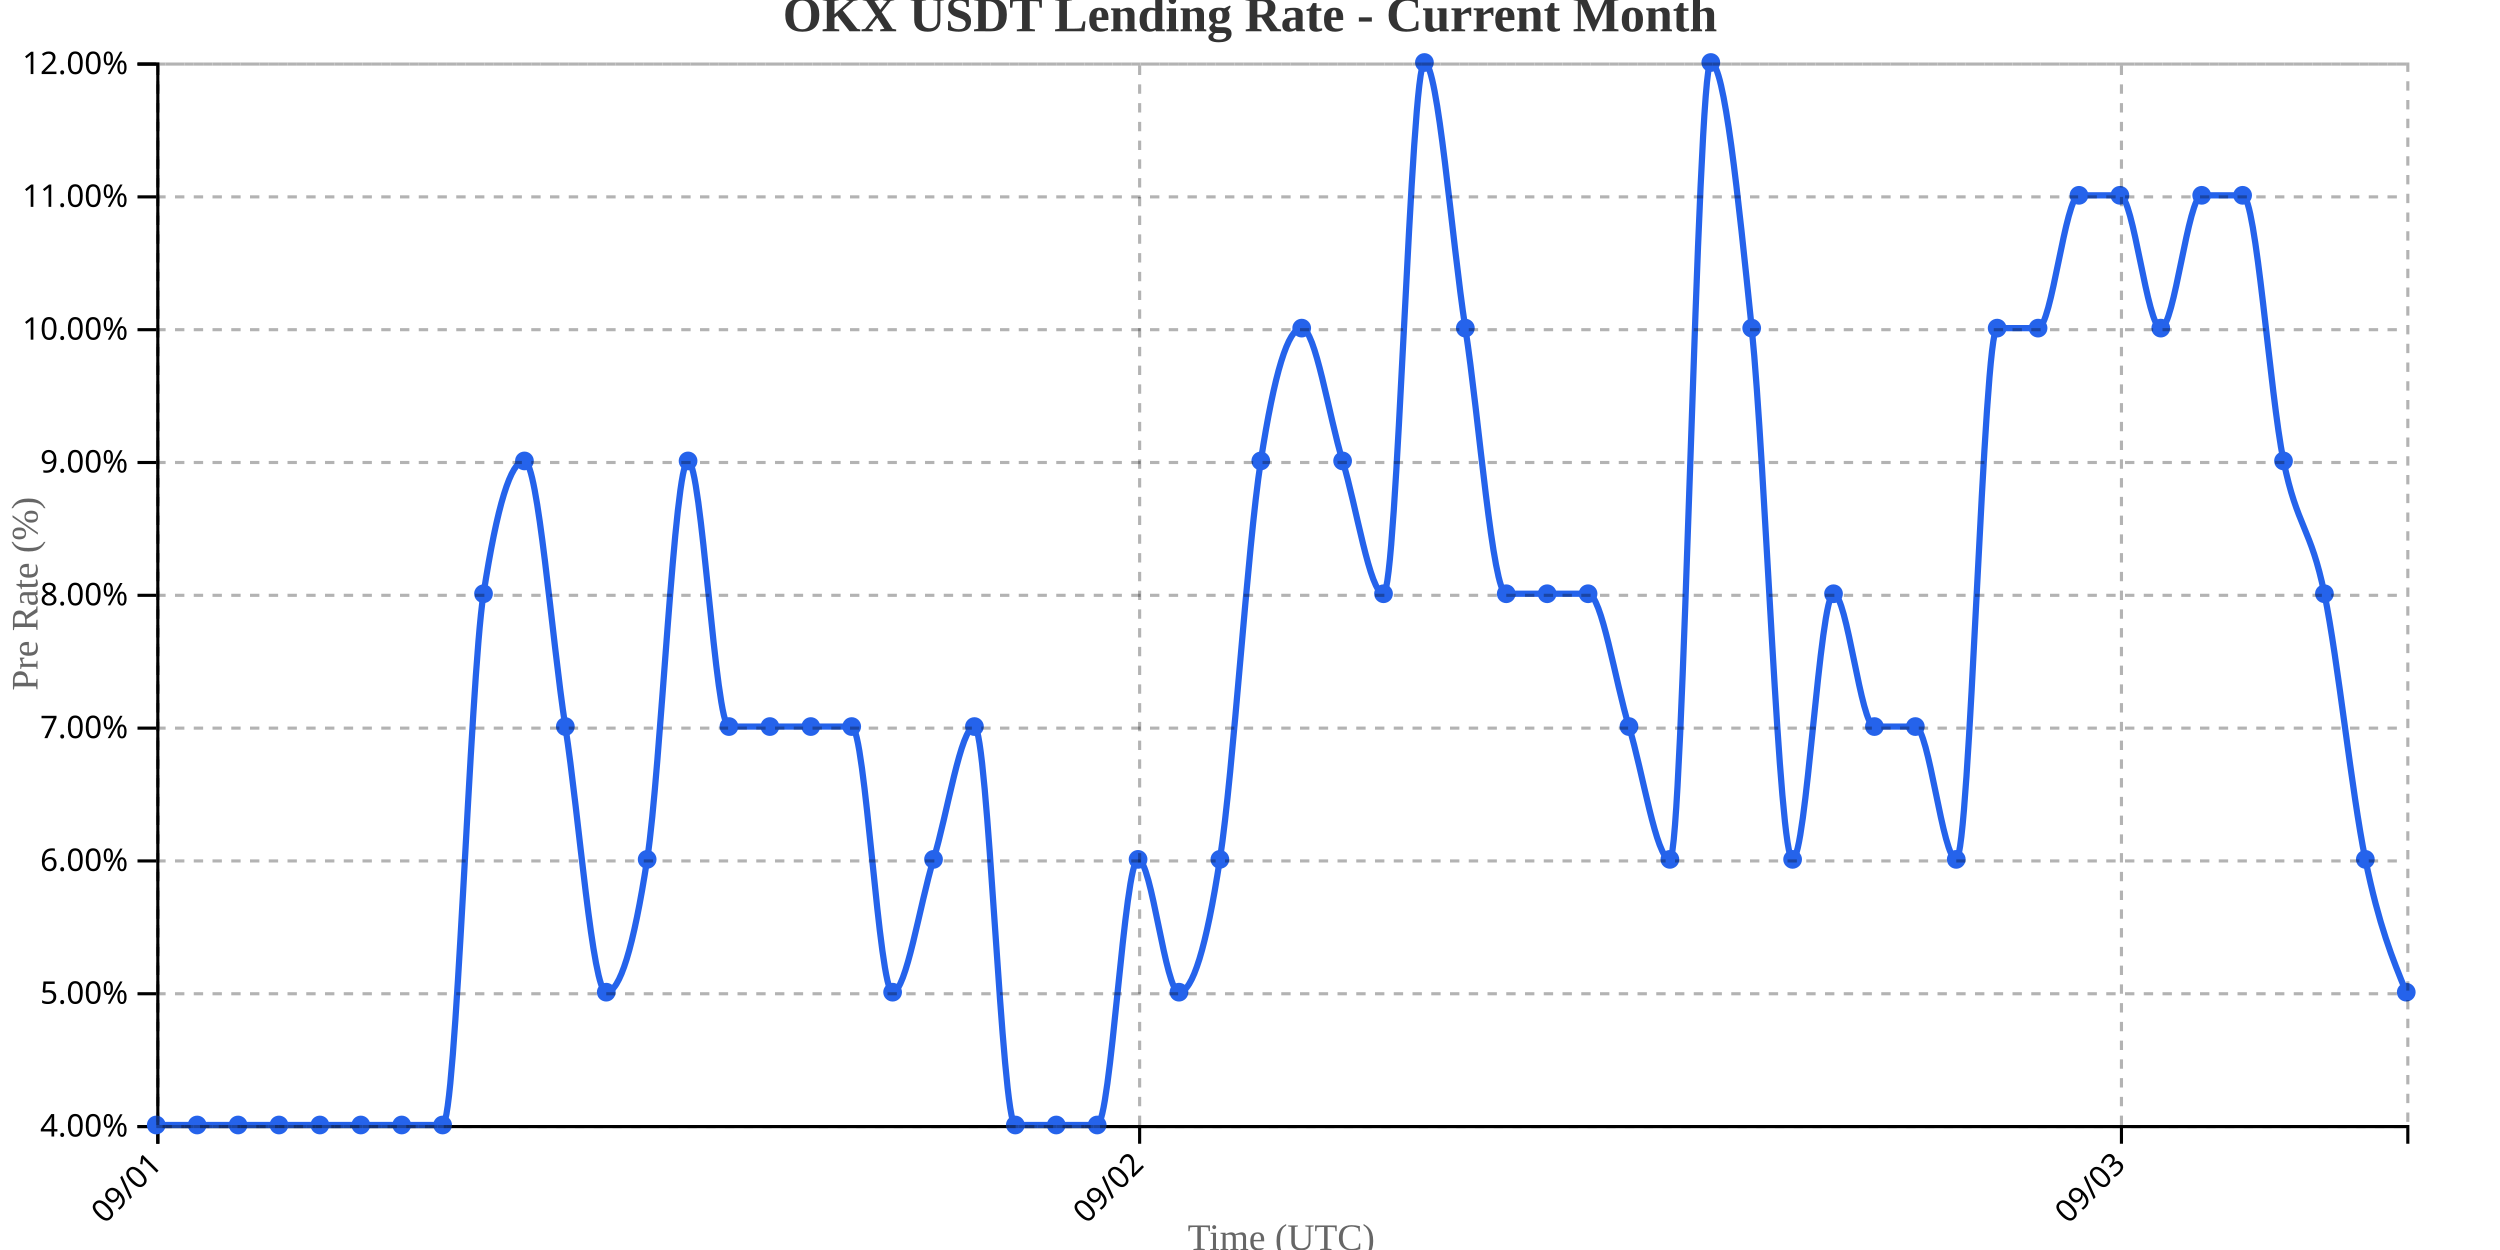
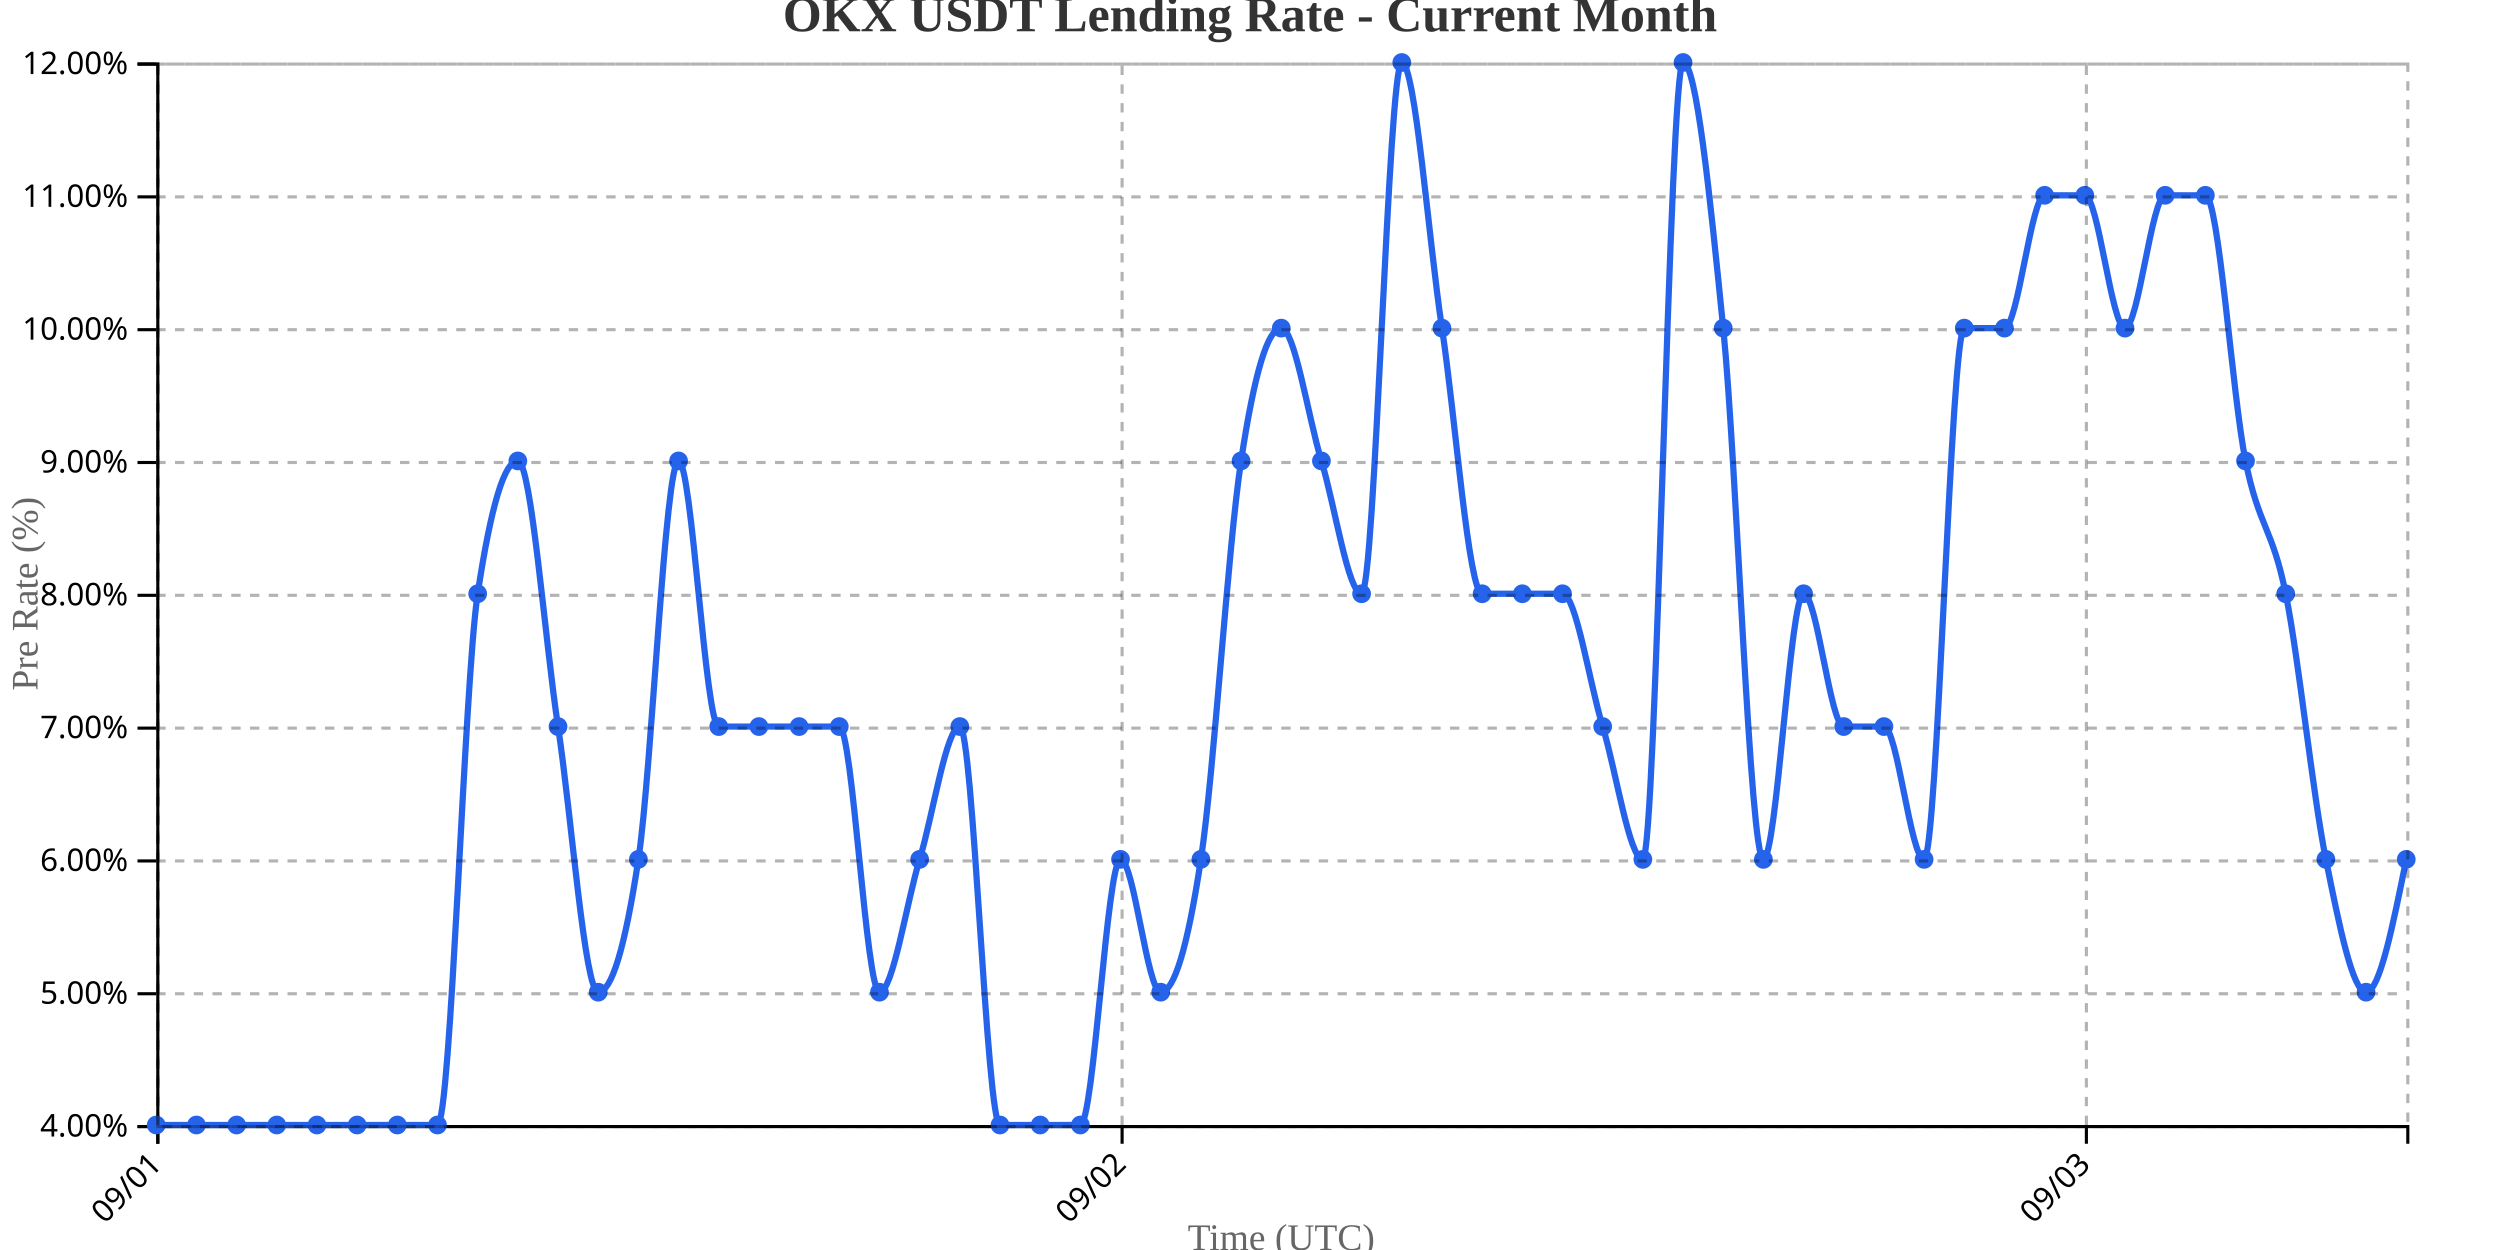
<svg xmlns="http://www.w3.org/2000/svg" width="800" height="400">
  <g transform="translate(50,20)">
    <g transform="translate(0,340)" fill="none" font-size="10" font-family="sans-serif" text-anchor="middle">
      <path class="domain" stroke="currentColor" d="M0.5,6V0.5H720.5V6" />
      <g class="tick" opacity="1" transform="translate(0.5,0)">
        <line stroke="currentColor" y2="6" />
        <text fill="currentColor" y="9" dy=".15em" style="text-anchor: end;" dx="-.8em" transform="rotate(-45)">09/01</text>
      </g>
-       <g class="tick" opacity="1" transform="translate(314.6818,0)">
+       <g class="tick" opacity="1" transform="translate(309.0714,0)">
        <line stroke="currentColor" y2="6" />
        <text fill="currentColor" y="9" dy=".15em" style="text-anchor: end;" dx="-.8em" transform="rotate(-45)">09/02</text>
      </g>
-       <g class="tick" opacity="1" transform="translate(628.8636,0)">
+       <g class="tick" opacity="1" transform="translate(617.6429,0)">
        <line stroke="currentColor" y2="6" />
        <text fill="currentColor" y="9" dy=".15em" style="text-anchor: end;" dx="-.8em" transform="rotate(-45)">09/03</text>
      </g>
    </g>
    <g fill="none" font-size="10" font-family="sans-serif" text-anchor="end">
      <path class="domain" stroke="currentColor" d="M-6,340.5H0.5V0.5H-6" />
      <g class="tick" opacity="1" transform="translate(0,340.5)">
        <line stroke="currentColor" x2="-6" />
        <text fill="currentColor" x="-9" dy="0.32em">4.00%</text>
      </g>
      <g class="tick" opacity="1" transform="translate(0,298)">
        <line stroke="currentColor" x2="-6" />
        <text fill="currentColor" x="-9" dy="0.32em">5.00%</text>
      </g>
      <g class="tick" opacity="1" transform="translate(0,255.5)">
        <line stroke="currentColor" x2="-6" />
        <text fill="currentColor" x="-9" dy="0.32em">6.00%</text>
      </g>
      <g class="tick" opacity="1" transform="translate(0,213)">
        <line stroke="currentColor" x2="-6" />
        <text fill="currentColor" x="-9" dy="0.32em">7.00%</text>
      </g>
      <g class="tick" opacity="1" transform="translate(0,170.5)">
        <line stroke="currentColor" x2="-6" />
        <text fill="currentColor" x="-9" dy="0.32em">8.00%</text>
      </g>
      <g class="tick" opacity="1" transform="translate(0,128)">
        <line stroke="currentColor" x2="-6" />
        <text fill="currentColor" x="-9" dy="0.32em">9.00%</text>
      </g>
      <g class="tick" opacity="1" transform="translate(0,85.5)">
        <line stroke="currentColor" x2="-6" />
        <text fill="currentColor" x="-9" dy="0.32em">10.00%</text>
      </g>
      <g class="tick" opacity="1" transform="translate(0,43)">
        <line stroke="currentColor" x2="-6" />
        <text fill="currentColor" x="-9" dy="0.32em">11.00%</text>
      </g>
      <g class="tick" opacity="1" transform="translate(0,0.5)">
        <line stroke="currentColor" x2="-6" />
        <text fill="currentColor" x="-9" dy="0.32em">12.00%</text>
      </g>
    </g>
    <text transform="rotate(-90)" y="-50" x="-170" dy="1em" style="text-anchor: middle; font-size: 12px; fill: #666;">Pre Rate (%)</text>
    <text transform="translate(360, 380)" style="text-anchor: middle; font-size: 12px; fill: #666;">Time (UTC)</text>
-     <path fill="none" stroke="#2563eb" stroke-width="2" d="M0,340C4.364,340,8.727,340,13.091,340C17.455,340,21.818,340,26.182,340C30.545,340,34.909,340,39.273,340C43.636,340,48,340,52.364,340C56.727,340,61.091,340,65.455,340C69.818,340,74.182,340,78.545,340C82.909,340,87.273,340,91.636,340C96,340,100.364,198.333,104.727,170C109.091,141.667,113.455,127.5,117.818,127.5C122.182,127.5,126.545,184.167,130.909,212.5C135.273,240.833,139.636,297.5,144,297.5C148.364,297.5,152.727,283.333,157.091,255C161.455,226.667,165.818,127.5,170.182,127.5C174.545,127.5,178.909,212.5,183.273,212.5C187.636,212.5,192,212.5,196.364,212.5C200.727,212.5,205.091,212.5,209.455,212.5C213.818,212.5,218.182,212.5,222.545,212.5C226.909,212.5,231.273,297.5,235.636,297.5C240,297.5,244.364,269.167,248.727,255C253.091,240.833,257.455,212.5,261.818,212.5C266.182,212.5,270.545,340,274.909,340C279.273,340,283.636,340,288,340C292.364,340,296.727,340,301.091,340C305.455,340,309.818,255,314.182,255C318.545,255,322.909,297.5,327.273,297.5C331.636,297.5,336,283.333,340.364,255C344.727,226.667,349.091,155.833,353.455,127.5C357.818,99.167,362.182,85,366.545,85C370.909,85,375.273,113.333,379.636,127.5C384,141.667,388.364,170,392.727,170C397.091,170,401.455,0,405.818,0C410.182,0,414.545,56.667,418.909,85C423.273,113.333,427.636,170,432,170C436.364,170,440.727,170,445.091,170C449.455,170,453.818,170,458.182,170C462.545,170,466.909,198.333,471.273,212.5C475.636,226.667,480,255,484.364,255C488.727,255,493.091,0,497.455,0C501.818,0,506.182,42.5,510.545,85C514.909,127.5,519.273,255,523.636,255C528,255,532.364,170,536.727,170C541.091,170,545.455,212.5,549.818,212.5C554.182,212.5,558.545,212.5,562.909,212.5C567.273,212.5,571.636,255,576,255C580.364,255,584.727,85,589.091,85C593.455,85,597.818,85,602.182,85C606.545,85,610.909,42.5,615.273,42.5C619.636,42.5,624,42.5,628.364,42.5C632.727,42.5,637.091,85,641.455,85C645.818,85,650.182,42.5,654.545,42.5C658.909,42.5,663.273,42.5,667.636,42.5C672,42.5,676.364,106.25,680.727,127.5C685.091,148.75,689.455,148.75,693.818,170C698.182,191.25,702.545,233.75,706.909,255C711.273,276.25,715.636,286.875,720,297.5" />
+     <path fill="none" stroke="#2563eb" stroke-width="2" d="M0,340C4.286,340,8.571,340,12.857,340C17.143,340,21.429,340,25.714,340C30,340,34.286,340,38.571,340C42.857,340,47.143,340,51.429,340C55.714,340,60,340,64.286,340C68.571,340,72.857,340,77.143,340C81.429,340,85.714,340,90,340C94.286,340,98.571,198.333,102.857,170C107.143,141.667,111.429,127.5,115.714,127.5C120,127.5,124.286,184.167,128.571,212.5C132.857,240.833,137.143,297.5,141.429,297.5C145.714,297.5,150,283.333,154.286,255C158.571,226.667,162.857,127.5,167.143,127.5C171.429,127.5,175.714,212.5,180,212.5C184.286,212.5,188.571,212.5,192.857,212.5C197.143,212.5,201.429,212.5,205.714,212.5C210,212.5,214.286,212.5,218.571,212.5C222.857,212.5,227.143,297.5,231.429,297.5C235.714,297.5,240,269.167,244.286,255C248.571,240.833,252.857,212.5,257.143,212.5C261.429,212.5,265.714,340,270,340C274.286,340,278.571,340,282.857,340C287.143,340,291.429,340,295.714,340C300,340,304.286,255,308.571,255C312.857,255,317.143,297.5,321.429,297.5C325.714,297.5,330,283.333,334.286,255C338.571,226.667,342.857,155.833,347.143,127.5C351.429,99.167,355.714,85,360,85C364.286,85,368.571,113.333,372.857,127.5C377.143,141.667,381.429,170,385.714,170C390,170,394.286,0,398.571,0C402.857,0,407.143,56.667,411.429,85C415.714,113.333,420,170,424.286,170C428.571,170,432.857,170,437.143,170C441.429,170,445.714,170,450,170C454.286,170,458.571,198.333,462.857,212.5C467.143,226.667,471.429,255,475.714,255C480,255,484.286,0,488.571,0C492.857,0,497.143,42.5,501.429,85C505.714,127.5,510,255,514.286,255C518.571,255,522.857,170,527.143,170C531.429,170,535.714,212.5,540,212.5C544.286,212.5,548.571,212.5,552.857,212.5C557.143,212.5,561.429,255,565.714,255C570,255,574.286,85,578.571,85C582.857,85,587.143,85,591.429,85C595.714,85,600,42.5,604.286,42.5C608.571,42.5,612.857,42.5,617.143,42.5C621.429,42.5,625.714,85,630,85C634.286,85,638.571,42.5,642.857,42.5C647.143,42.5,651.429,42.5,655.714,42.5C660,42.5,664.286,106.25,668.571,127.5C672.857,148.75,677.143,148.75,681.429,170C685.714,191.25,690,233.75,694.286,255C698.571,276.25,702.857,297.5,707.143,297.5C711.429,297.5,715.714,276.25,720,255" />
    <circle class="dot" cx="0" cy="340" r="3" fill="#2563eb" />
-     <circle class="dot" cx="13.091" cy="340" r="3" fill="#2563eb" />
-     <circle class="dot" cx="26.182" cy="340" r="3" fill="#2563eb" />
-     <circle class="dot" cx="39.273" cy="340" r="3" fill="#2563eb" />
-     <circle class="dot" cx="52.364" cy="340" r="3" fill="#2563eb" />
-     <circle class="dot" cx="65.455" cy="340" r="3" fill="#2563eb" />
-     <circle class="dot" cx="78.545" cy="340" r="3" fill="#2563eb" />
-     <circle class="dot" cx="91.636" cy="340" r="3" fill="#2563eb" />
-     <circle class="dot" cx="104.727" cy="170" r="3" fill="#2563eb" />
-     <circle class="dot" cx="117.818" cy="127.5" r="3" fill="#2563eb" />
-     <circle class="dot" cx="130.909" cy="212.5" r="3" fill="#2563eb" />
-     <circle class="dot" cx="144" cy="297.5" r="3" fill="#2563eb" />
-     <circle class="dot" cx="157.091" cy="255" r="3" fill="#2563eb" />
-     <circle class="dot" cx="170.182" cy="127.5" r="3" fill="#2563eb" />
-     <circle class="dot" cx="183.273" cy="212.5" r="3" fill="#2563eb" />
-     <circle class="dot" cx="196.364" cy="212.5" r="3" fill="#2563eb" />
-     <circle class="dot" cx="209.455" cy="212.5" r="3" fill="#2563eb" />
-     <circle class="dot" cx="222.545" cy="212.5" r="3" fill="#2563eb" />
-     <circle class="dot" cx="235.636" cy="297.5" r="3" fill="#2563eb" />
-     <circle class="dot" cx="248.727" cy="255" r="3" fill="#2563eb" />
-     <circle class="dot" cx="261.818" cy="212.5" r="3" fill="#2563eb" />
-     <circle class="dot" cx="274.909" cy="340" r="3" fill="#2563eb" />
-     <circle class="dot" cx="288" cy="340" r="3" fill="#2563eb" />
-     <circle class="dot" cx="301.091" cy="340" r="3" fill="#2563eb" />
-     <circle class="dot" cx="314.182" cy="255" r="3" fill="#2563eb" />
-     <circle class="dot" cx="327.273" cy="297.5" r="3" fill="#2563eb" />
-     <circle class="dot" cx="340.364" cy="255" r="3" fill="#2563eb" />
-     <circle class="dot" cx="353.455" cy="127.5" r="3" fill="#2563eb" />
-     <circle class="dot" cx="366.545" cy="85" r="3" fill="#2563eb" />
-     <circle class="dot" cx="379.636" cy="127.5" r="3" fill="#2563eb" />
-     <circle class="dot" cx="392.727" cy="170" r="3" fill="#2563eb" />
-     <circle class="dot" cx="405.818" cy="0" r="3" fill="#2563eb" />
-     <circle class="dot" cx="418.909" cy="85" r="3" fill="#2563eb" />
-     <circle class="dot" cx="432" cy="170" r="3" fill="#2563eb" />
-     <circle class="dot" cx="445.091" cy="170" r="3" fill="#2563eb" />
-     <circle class="dot" cx="458.182" cy="170" r="3" fill="#2563eb" />
-     <circle class="dot" cx="471.273" cy="212.5" r="3" fill="#2563eb" />
-     <circle class="dot" cx="484.364" cy="255" r="3" fill="#2563eb" />
-     <circle class="dot" cx="497.455" cy="0" r="3" fill="#2563eb" />
-     <circle class="dot" cx="510.545" cy="85" r="3" fill="#2563eb" />
-     <circle class="dot" cx="523.636" cy="255" r="3" fill="#2563eb" />
-     <circle class="dot" cx="536.727" cy="170" r="3" fill="#2563eb" />
-     <circle class="dot" cx="549.818" cy="212.5" r="3" fill="#2563eb" />
-     <circle class="dot" cx="562.909" cy="212.5" r="3" fill="#2563eb" />
-     <circle class="dot" cx="576" cy="255" r="3" fill="#2563eb" />
-     <circle class="dot" cx="589.091" cy="85" r="3" fill="#2563eb" />
-     <circle class="dot" cx="602.182" cy="85" r="3" fill="#2563eb" />
-     <circle class="dot" cx="615.273" cy="42.5" r="3" fill="#2563eb" />
-     <circle class="dot" cx="628.364" cy="42.5" r="3" fill="#2563eb" />
-     <circle class="dot" cx="641.455" cy="85" r="3" fill="#2563eb" />
-     <circle class="dot" cx="654.545" cy="42.5" r="3" fill="#2563eb" />
-     <circle class="dot" cx="667.636" cy="42.5" r="3" fill="#2563eb" />
-     <circle class="dot" cx="680.727" cy="127.5" r="3" fill="#2563eb" />
-     <circle class="dot" cx="693.818" cy="170" r="3" fill="#2563eb" />
-     <circle class="dot" cx="706.909" cy="255" r="3" fill="#2563eb" />
-     <circle class="dot" cx="720" cy="297.5" r="3" fill="#2563eb" />
+     <circle class="dot" cx="12.857" cy="340" r="3" fill="#2563eb" />
+     <circle class="dot" cx="25.714" cy="340" r="3" fill="#2563eb" />
+     <circle class="dot" cx="38.571" cy="340" r="3" fill="#2563eb" />
+     <circle class="dot" cx="51.429" cy="340" r="3" fill="#2563eb" />
+     <circle class="dot" cx="64.286" cy="340" r="3" fill="#2563eb" />
+     <circle class="dot" cx="77.143" cy="340" r="3" fill="#2563eb" />
+     <circle class="dot" cx="90" cy="340" r="3" fill="#2563eb" />
+     <circle class="dot" cx="102.857" cy="170" r="3" fill="#2563eb" />
+     <circle class="dot" cx="115.714" cy="127.5" r="3" fill="#2563eb" />
+     <circle class="dot" cx="128.571" cy="212.5" r="3" fill="#2563eb" />
+     <circle class="dot" cx="141.429" cy="297.5" r="3" fill="#2563eb" />
+     <circle class="dot" cx="154.286" cy="255" r="3" fill="#2563eb" />
+     <circle class="dot" cx="167.143" cy="127.5" r="3" fill="#2563eb" />
+     <circle class="dot" cx="180" cy="212.5" r="3" fill="#2563eb" />
+     <circle class="dot" cx="192.857" cy="212.5" r="3" fill="#2563eb" />
+     <circle class="dot" cx="205.714" cy="212.5" r="3" fill="#2563eb" />
+     <circle class="dot" cx="218.571" cy="212.5" r="3" fill="#2563eb" />
+     <circle class="dot" cx="231.429" cy="297.5" r="3" fill="#2563eb" />
+     <circle class="dot" cx="244.286" cy="255" r="3" fill="#2563eb" />
+     <circle class="dot" cx="257.143" cy="212.5" r="3" fill="#2563eb" />
+     <circle class="dot" cx="270" cy="340" r="3" fill="#2563eb" />
+     <circle class="dot" cx="282.857" cy="340" r="3" fill="#2563eb" />
+     <circle class="dot" cx="295.714" cy="340" r="3" fill="#2563eb" />
+     <circle class="dot" cx="308.571" cy="255" r="3" fill="#2563eb" />
+     <circle class="dot" cx="321.429" cy="297.5" r="3" fill="#2563eb" />
+     <circle class="dot" cx="334.286" cy="255" r="3" fill="#2563eb" />
+     <circle class="dot" cx="347.143" cy="127.5" r="3" fill="#2563eb" />
+     <circle class="dot" cx="360" cy="85" r="3" fill="#2563eb" />
+     <circle class="dot" cx="372.857" cy="127.5" r="3" fill="#2563eb" />
+     <circle class="dot" cx="385.714" cy="170" r="3" fill="#2563eb" />
+     <circle class="dot" cx="398.571" cy="0" r="3" fill="#2563eb" />
+     <circle class="dot" cx="411.429" cy="85" r="3" fill="#2563eb" />
+     <circle class="dot" cx="424.286" cy="170" r="3" fill="#2563eb" />
+     <circle class="dot" cx="437.143" cy="170" r="3" fill="#2563eb" />
+     <circle class="dot" cx="450" cy="170" r="3" fill="#2563eb" />
+     <circle class="dot" cx="462.857" cy="212.5" r="3" fill="#2563eb" />
+     <circle class="dot" cx="475.714" cy="255" r="3" fill="#2563eb" />
+     <circle class="dot" cx="488.571" cy="0" r="3" fill="#2563eb" />
+     <circle class="dot" cx="501.429" cy="85" r="3" fill="#2563eb" />
+     <circle class="dot" cx="514.286" cy="255" r="3" fill="#2563eb" />
+     <circle class="dot" cx="527.143" cy="170" r="3" fill="#2563eb" />
+     <circle class="dot" cx="540" cy="212.5" r="3" fill="#2563eb" />
+     <circle class="dot" cx="552.857" cy="212.5" r="3" fill="#2563eb" />
+     <circle class="dot" cx="565.714" cy="255" r="3" fill="#2563eb" />
+     <circle class="dot" cx="578.571" cy="85" r="3" fill="#2563eb" />
+     <circle class="dot" cx="591.429" cy="85" r="3" fill="#2563eb" />
+     <circle class="dot" cx="604.286" cy="42.5" r="3" fill="#2563eb" />
+     <circle class="dot" cx="617.143" cy="42.5" r="3" fill="#2563eb" />
+     <circle class="dot" cx="630" cy="85" r="3" fill="#2563eb" />
+     <circle class="dot" cx="642.857" cy="42.5" r="3" fill="#2563eb" />
+     <circle class="dot" cx="655.714" cy="42.5" r="3" fill="#2563eb" />
+     <circle class="dot" cx="668.571" cy="127.5" r="3" fill="#2563eb" />
+     <circle class="dot" cx="681.429" cy="170" r="3" fill="#2563eb" />
+     <circle class="dot" cx="694.286" cy="255" r="3" fill="#2563eb" />
+     <circle class="dot" cx="707.143" cy="297.5" r="3" fill="#2563eb" />
+     <circle class="dot" cx="720" cy="255" r="3" fill="#2563eb" />
    <g class="grid" transform="translate(0,340)" fill="none" font-size="10" font-family="sans-serif" text-anchor="middle" style="stroke-dasharray: 3,3; opacity: 0.3;">
      <path class="domain" stroke="currentColor" d="M0.5,-340V0.5H720.5V-340" />
      <g class="tick" opacity="1" transform="translate(0.5,0)">
        <line stroke="currentColor" y2="-340" />
        <text fill="currentColor" y="3" dy="0.71em" />
      </g>
-       <g class="tick" opacity="1" transform="translate(314.6818,0)">
+       <g class="tick" opacity="1" transform="translate(309.0714,0)">
        <line stroke="currentColor" y2="-340" />
        <text fill="currentColor" y="3" dy="0.71em" />
      </g>
-       <g class="tick" opacity="1" transform="translate(628.8636,0)">
+       <g class="tick" opacity="1" transform="translate(617.6429,0)">
        <line stroke="currentColor" y2="-340" />
        <text fill="currentColor" y="3" dy="0.71em" />
      </g>
    </g>
    <g class="grid" fill="none" font-size="10" font-family="sans-serif" text-anchor="end" style="stroke-dasharray: 3,3; opacity: 0.3;">
      <path class="domain" stroke="currentColor" d="M720,340.5H0.5V0.5H720" />
      <g class="tick" opacity="1" transform="translate(0,340.5)">
        <line stroke="currentColor" x2="720" />
        <text fill="currentColor" x="-3" dy="0.32em" />
      </g>
      <g class="tick" opacity="1" transform="translate(0,298)">
        <line stroke="currentColor" x2="720" />
        <text fill="currentColor" x="-3" dy="0.32em" />
      </g>
      <g class="tick" opacity="1" transform="translate(0,255.5)">
        <line stroke="currentColor" x2="720" />
        <text fill="currentColor" x="-3" dy="0.32em" />
      </g>
      <g class="tick" opacity="1" transform="translate(0,213)">
        <line stroke="currentColor" x2="720" />
        <text fill="currentColor" x="-3" dy="0.32em" />
      </g>
      <g class="tick" opacity="1" transform="translate(0,170.5)">
        <line stroke="currentColor" x2="720" />
        <text fill="currentColor" x="-3" dy="0.32em" />
      </g>
      <g class="tick" opacity="1" transform="translate(0,128)">
        <line stroke="currentColor" x2="720" />
        <text fill="currentColor" x="-3" dy="0.32em" />
      </g>
      <g class="tick" opacity="1" transform="translate(0,85.5)">
        <line stroke="currentColor" x2="720" />
        <text fill="currentColor" x="-3" dy="0.32em" />
      </g>
      <g class="tick" opacity="1" transform="translate(0,43)">
        <line stroke="currentColor" x2="720" />
        <text fill="currentColor" x="-3" dy="0.32em" />
      </g>
      <g class="tick" opacity="1" transform="translate(0,0.5)">
        <line stroke="currentColor" x2="720" />
        <text fill="currentColor" x="-3" dy="0.32em" />
      </g>
    </g>
  </g>
  <text x="400" y="10" text-anchor="middle" style="font-size: 16px; font-weight: bold; fill: #333;">OKX USDT Lending Rate - Current Month</text>
</svg>
